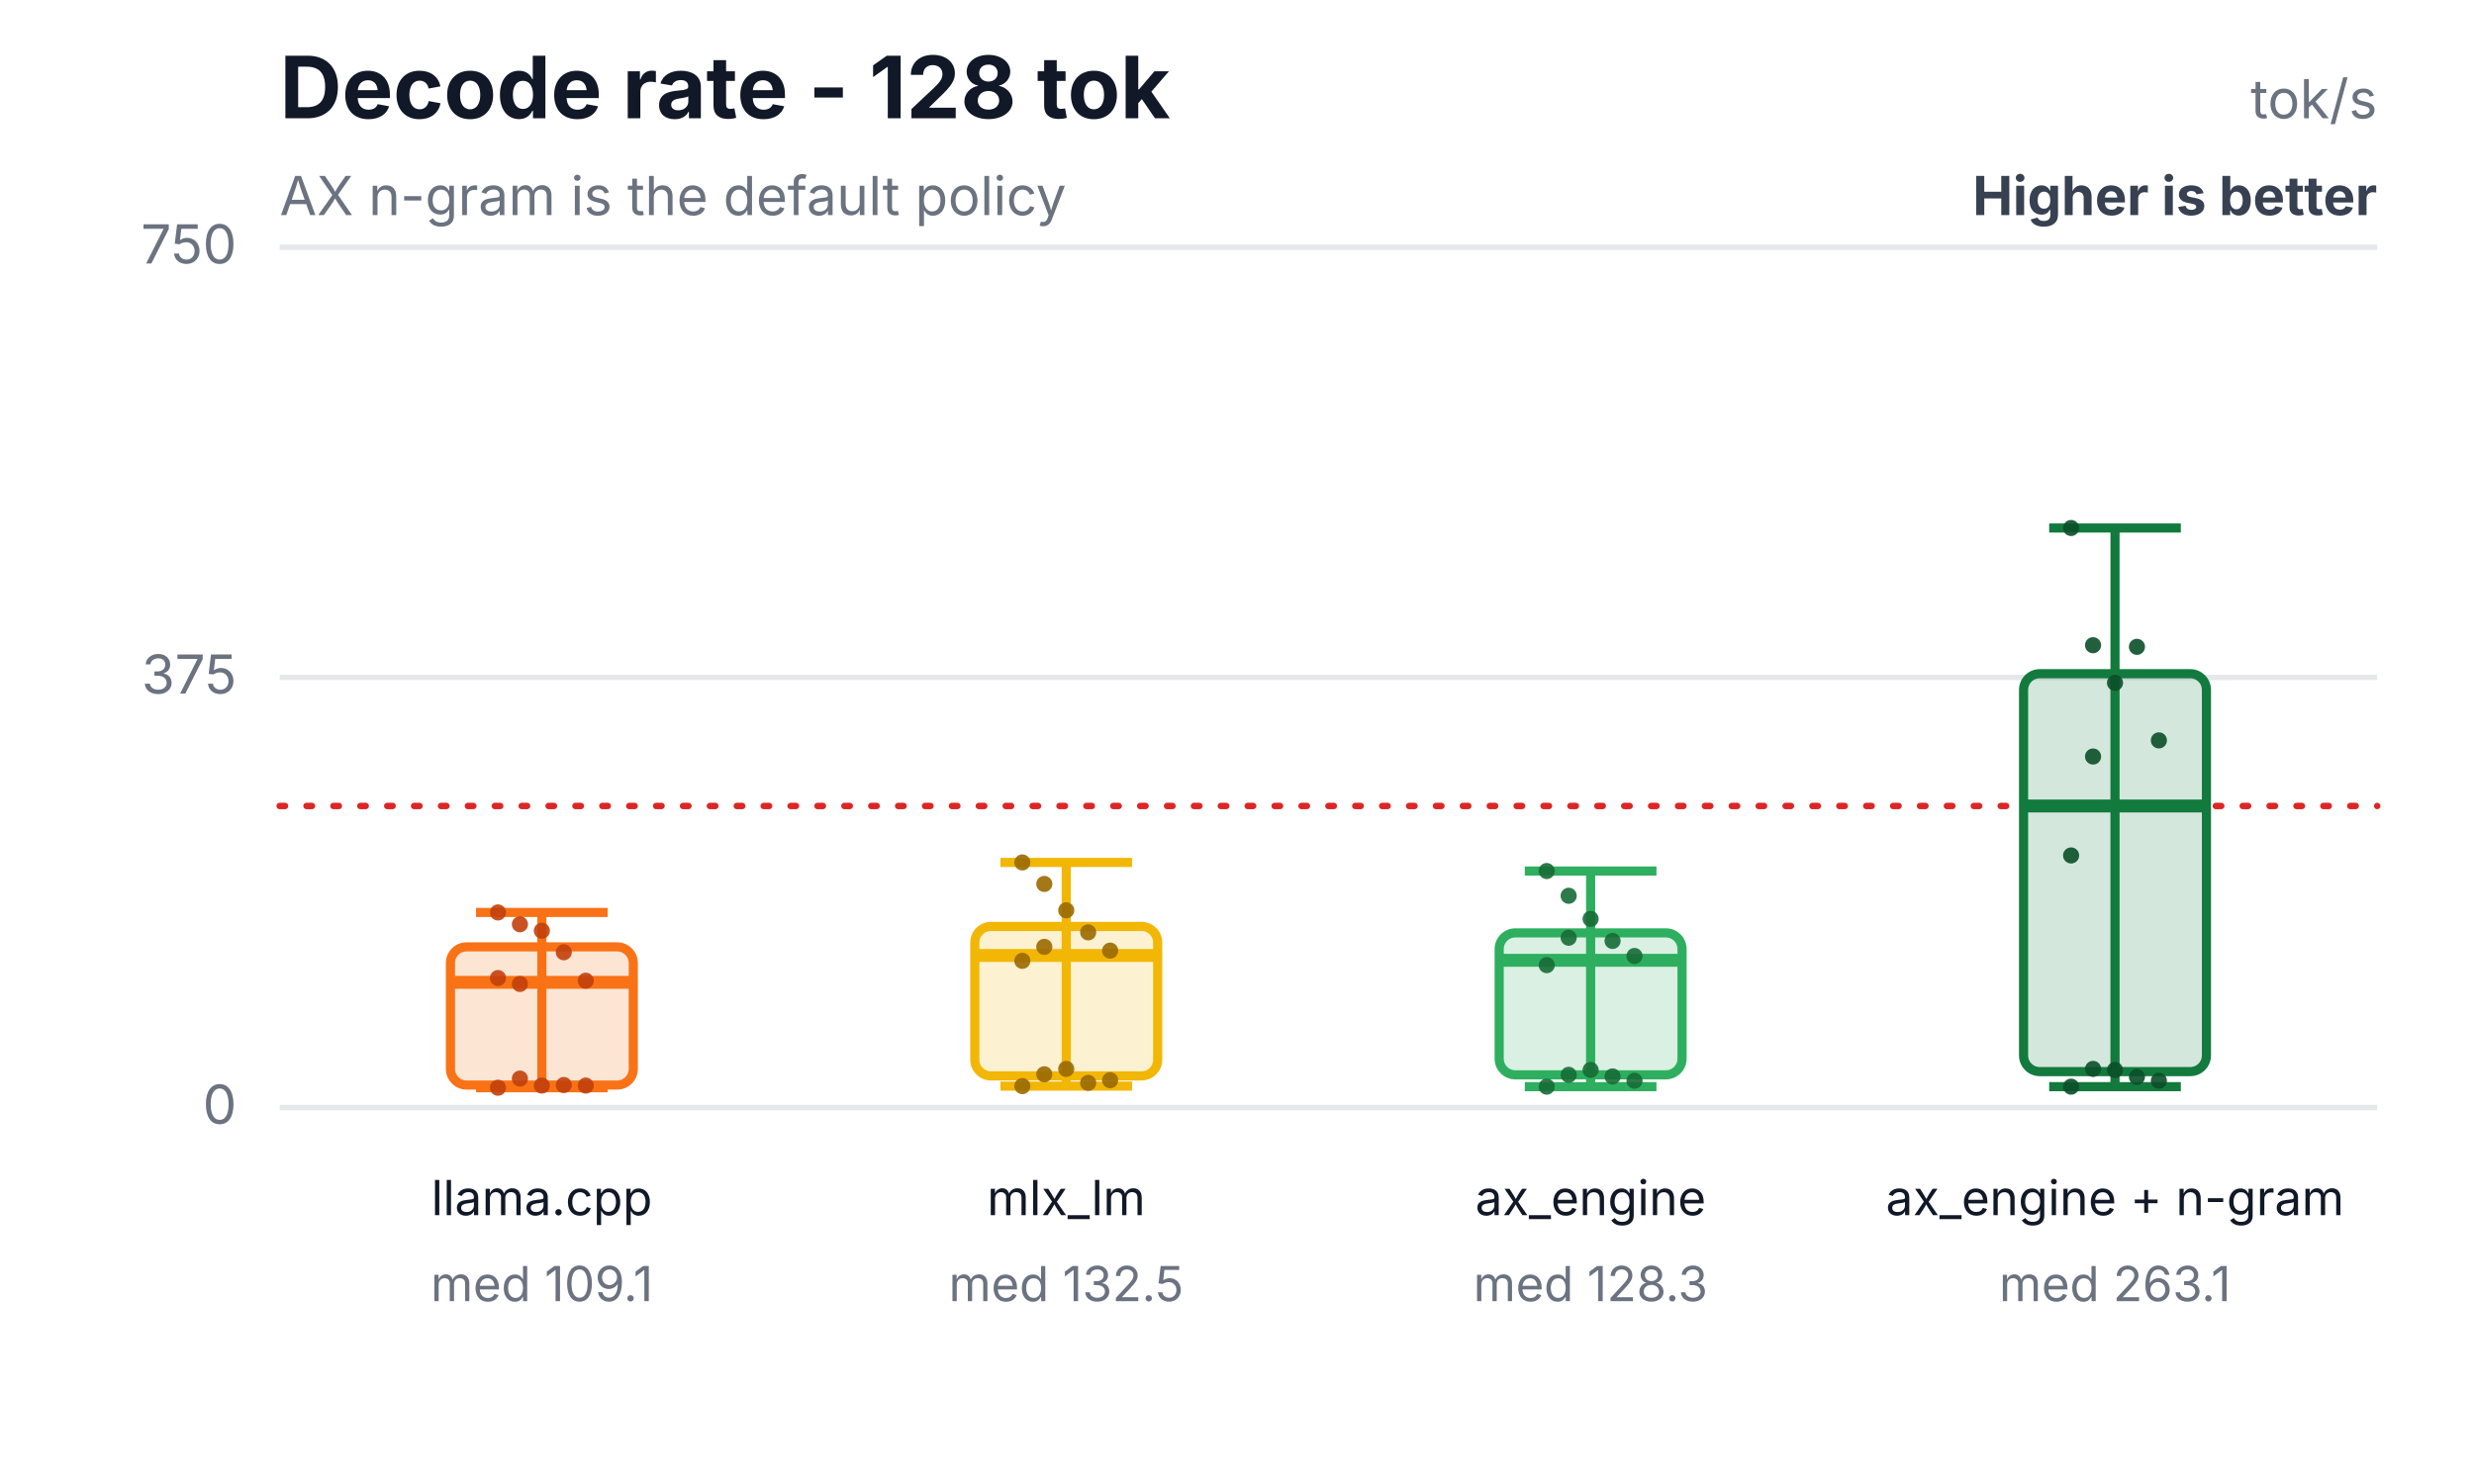
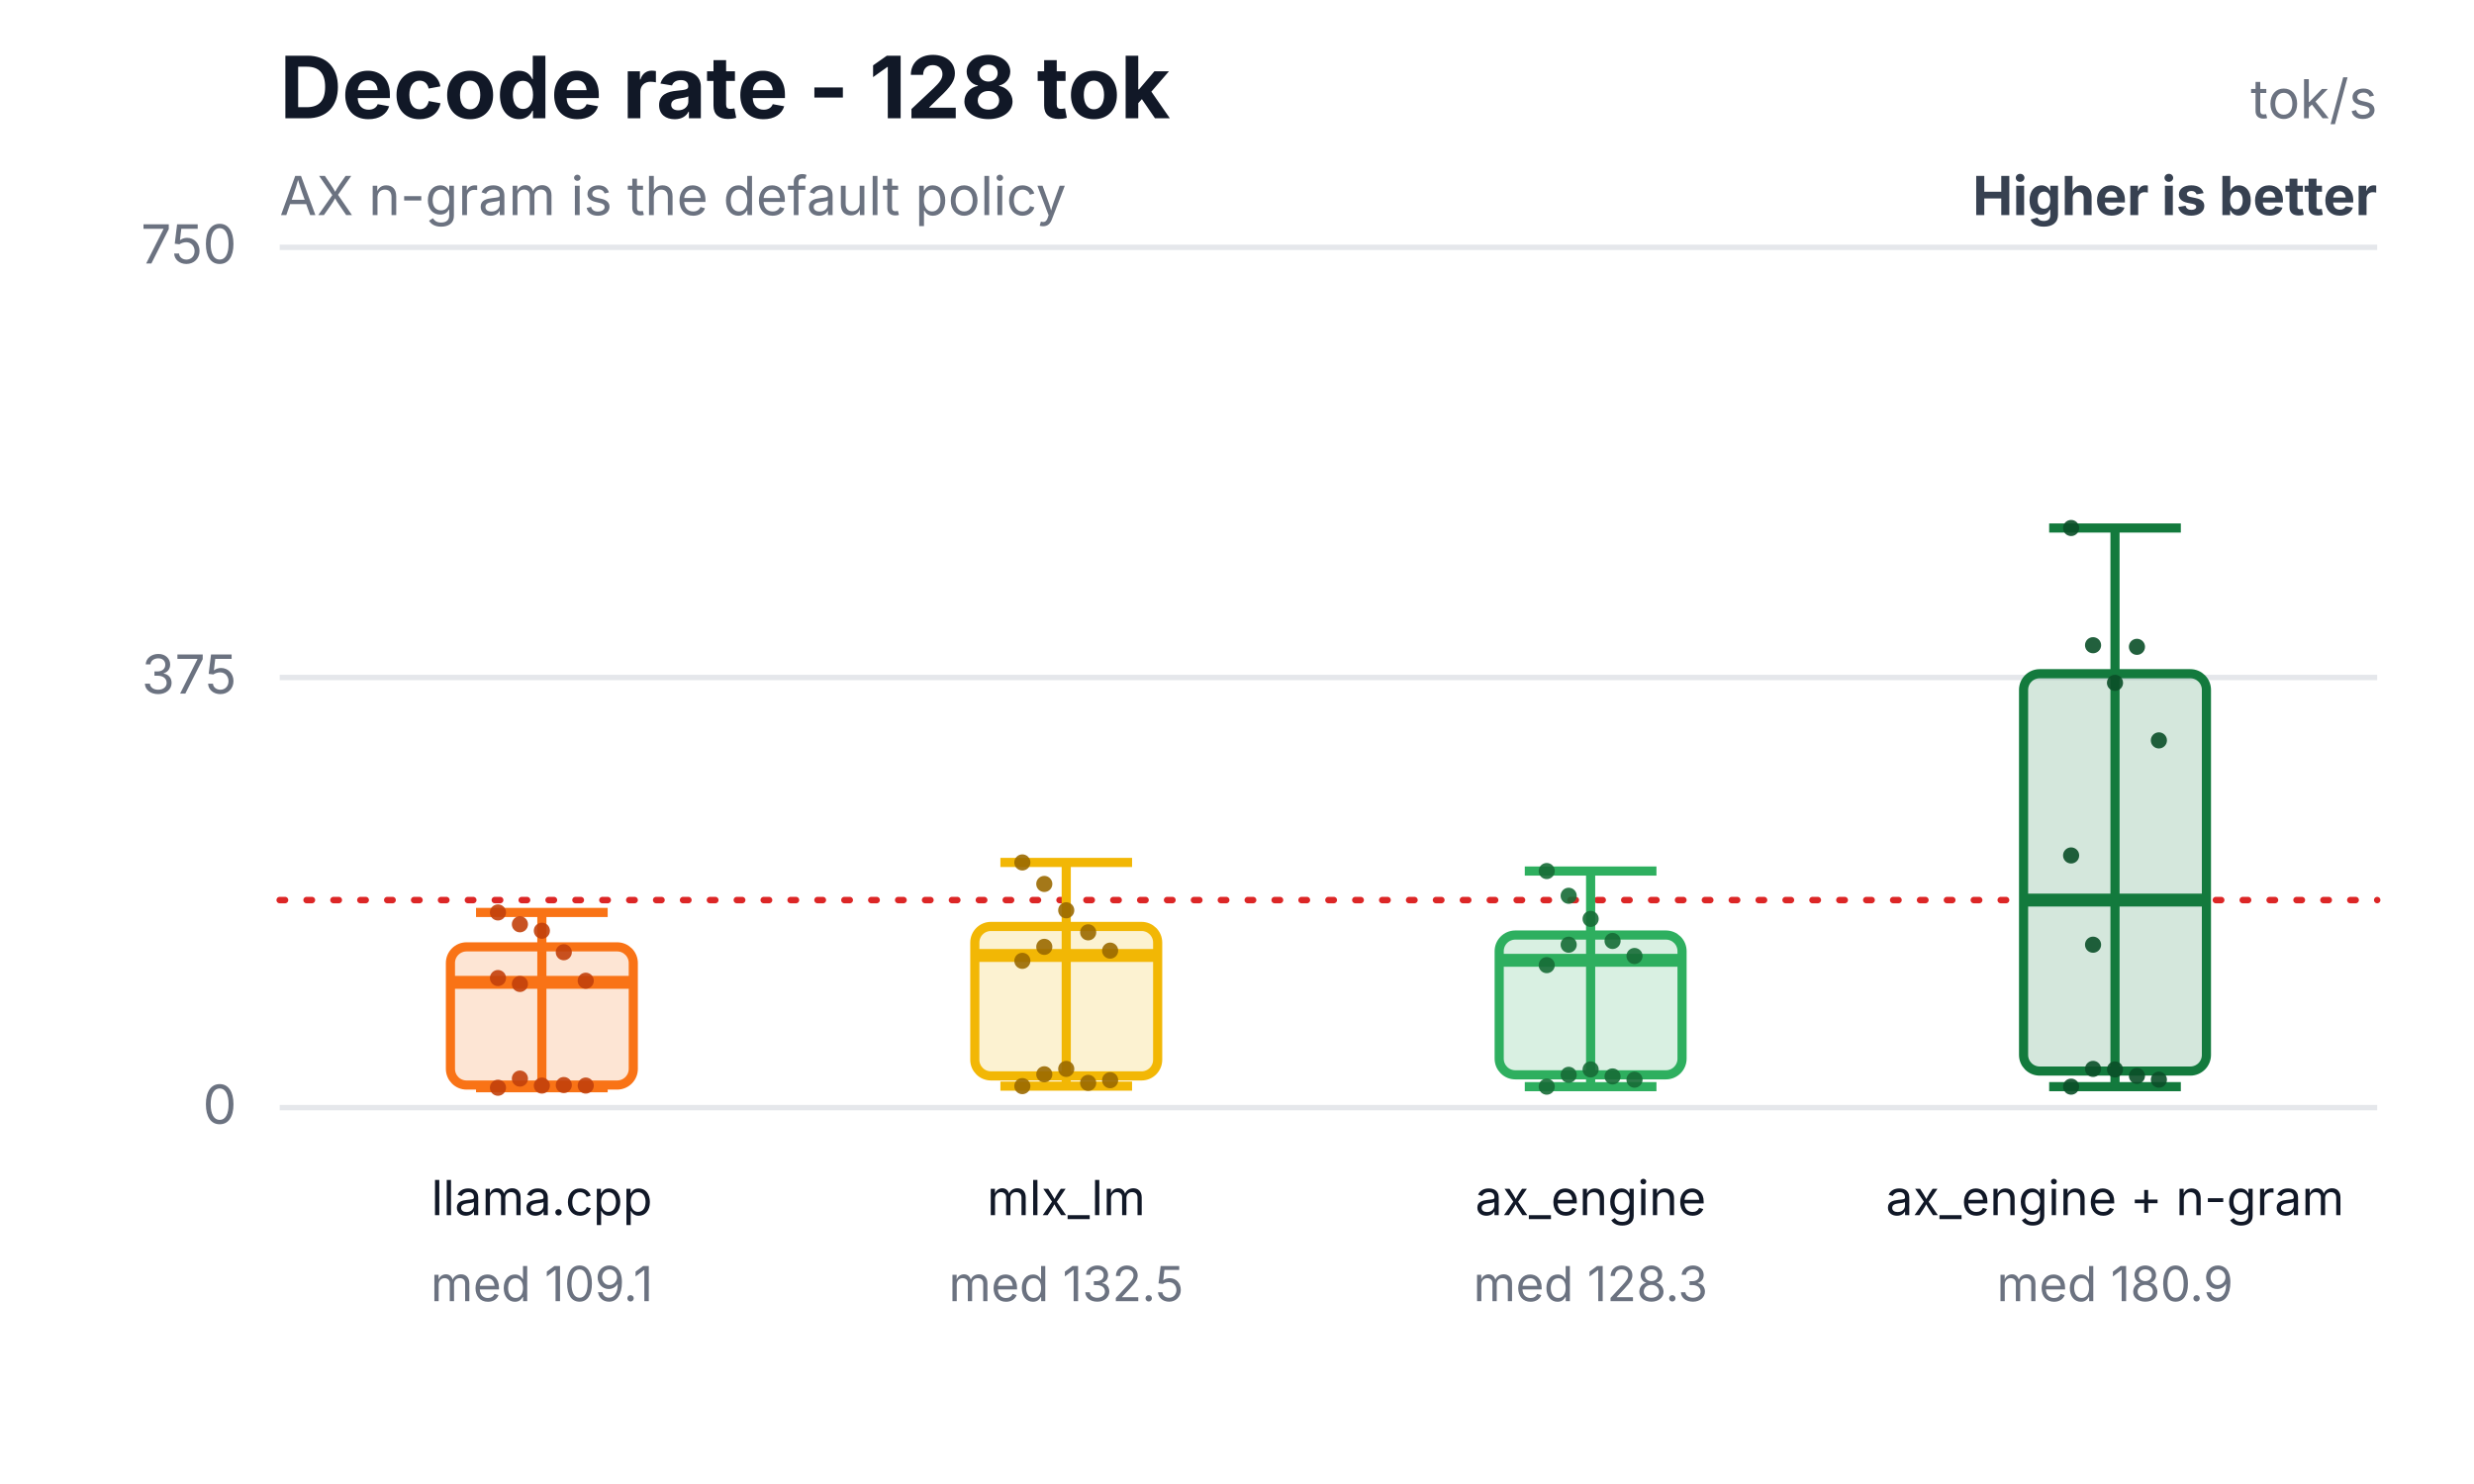
<svg xmlns="http://www.w3.org/2000/svg" width="460" height="276" viewBox="0 0 460 276" role="img" aria-labelledby="title desc">
  <rect width="460" height="276" fill="#ffffff" />
  <text x="52" y="22" font-family="Inter,Segoe UI,Arial,sans-serif" font-size="16" font-weight="700" fill="#111827">Decode rate - 128 tok</text>
  <text x="52" y="40" font-family="Inter,Segoe UI,Arial,sans-serif" font-size="10" fill="#6b7280">AX n-gram is the default policy</text>
  <text x="442" y="22" text-anchor="end" font-family="Inter,Segoe UI,Arial,sans-serif" font-size="10" fill="#6b7280">tok/s</text>
  <text x="442" y="40" text-anchor="end" font-family="Inter,Segoe UI,Arial,sans-serif" font-size="10" font-weight="700" fill="#374151">Higher is better</text>
  <line x1="52" y1="206.0" x2="442" y2="206.0" stroke="#e5e7eb" stroke-width="1" />
  <text x="44" y="209.0" text-anchor="end" font-family="Inter,Segoe UI,Arial,sans-serif" font-size="10" fill="#6b7280">0</text>
  <line x1="52" y1="126.0" x2="442" y2="126.0" stroke="#e5e7eb" stroke-width="1" />
  <text x="44" y="129.0" text-anchor="end" font-family="Inter,Segoe UI,Arial,sans-serif" font-size="10" fill="#6b7280">375</text>
  <line x1="52" y1="46.0" x2="442" y2="46.0" stroke="#e5e7eb" stroke-width="1" />
  <text x="44" y="49.0" text-anchor="end" font-family="Inter,Segoe UI,Arial,sans-serif" font-size="10" fill="#6b7280">750</text>
-   <line x1="52" y1="149.9" x2="442" y2="149.9" stroke="#dc2626" stroke-width="1.2" stroke-dasharray="1 4" stroke-linecap="round" />
+   <line x1="52" y1="167.4" x2="442" y2="167.4" stroke="#dc2626" stroke-width="1.2" stroke-dasharray="1 4" stroke-linecap="round" />
  <line x1="100.75" y1="169.7" x2="100.75" y2="202.3" stroke="#f97316" stroke-width="1.7" />
  <line x1="88.51" y1="169.7" x2="112.99" y2="169.7" stroke="#f97316" stroke-width="1.7" />
  <line x1="88.51" y1="202.3" x2="112.99" y2="202.3" stroke="#f97316" stroke-width="1.7" />
  <rect x="83.75" y="176.1" width="34" height="25.7" rx="3" fill="#f97316" fill-opacity="0.18" stroke="#f97316" stroke-width="1.7" />
  <line x1="83.75" y1="182.7" x2="117.75" y2="182.7" stroke="#f97316" stroke-width="2.4" />
  <text x="100.75" y="226" text-anchor="middle" font-family="Inter,Segoe UI,Arial,sans-serif" font-size="9" fill="#111827">llama.cpp</text>
  <text x="100.75" y="242" text-anchor="middle" font-family="Inter,Segoe UI,Arial,sans-serif" font-size="9" fill="#6b7280">med 109.1</text>
  <circle cx="92.59" cy="169.7" r="1.5" fill="#c2410c" fill-opacity="0.9" />
  <circle cx="96.67" cy="171.9" r="1.5" fill="#c2410c" fill-opacity="0.9" />
  <circle cx="100.75" cy="173.1" r="1.5" fill="#c2410c" fill-opacity="0.9" />
  <circle cx="104.83" cy="177.1" r="1.5" fill="#c2410c" fill-opacity="0.9" />
  <circle cx="108.91" cy="182.4" r="1.5" fill="#c2410c" fill-opacity="0.9" />
  <circle cx="92.59" cy="181.9" r="1.5" fill="#c2410c" fill-opacity="0.9" />
  <circle cx="96.67" cy="200.6" r="1.5" fill="#c2410c" fill-opacity="0.9" />
  <circle cx="100.75" cy="201.9" r="1.5" fill="#c2410c" fill-opacity="0.9" />
  <circle cx="104.83" cy="201.8" r="1.5" fill="#c2410c" fill-opacity="0.9" />
  <circle cx="108.91" cy="201.9" r="1.5" fill="#c2410c" fill-opacity="0.9" />
  <circle cx="92.59" cy="202.3" r="1.5" fill="#c2410c" fill-opacity="0.9" />
  <circle cx="96.67" cy="183.0" r="1.5" fill="#c2410c" fill-opacity="0.9" />
  <line x1="198.25" y1="160.4" x2="198.25" y2="202.0" stroke="#f2b705" stroke-width="1.7" />
  <line x1="186.01" y1="160.4" x2="210.49" y2="160.4" stroke="#f2b705" stroke-width="1.7" />
  <line x1="186.01" y1="202.0" x2="210.49" y2="202.0" stroke="#f2b705" stroke-width="1.7" />
  <rect x="181.25" y="172.3" width="34" height="27.8" rx="3" fill="#f2b705" fill-opacity="0.18" stroke="#f2b705" stroke-width="1.7" />
  <line x1="181.25" y1="177.7" x2="215.25" y2="177.7" stroke="#f2b705" stroke-width="2.4" />
  <text x="198.25" y="226" text-anchor="middle" font-family="Inter,Segoe UI,Arial,sans-serif" font-size="9" fill="#111827">mlx_lm</text>
  <text x="198.25" y="242" text-anchor="middle" font-family="Inter,Segoe UI,Arial,sans-serif" font-size="9" fill="#6b7280">med 132.5</text>
  <circle cx="190.09" cy="160.4" r="1.5" fill="#9a6a00" fill-opacity="0.9" />
  <circle cx="194.17" cy="164.4" r="1.5" fill="#9a6a00" fill-opacity="0.9" />
  <circle cx="198.25" cy="169.3" r="1.5" fill="#9a6a00" fill-opacity="0.9" />
  <circle cx="202.33" cy="173.4" r="1.5" fill="#9a6a00" fill-opacity="0.9" />
  <circle cx="206.41" cy="176.8" r="1.5" fill="#9a6a00" fill-opacity="0.9" />
  <circle cx="190.09" cy="178.7" r="1.5" fill="#9a6a00" fill-opacity="0.9" />
  <circle cx="194.17" cy="199.8" r="1.5" fill="#9a6a00" fill-opacity="0.9" />
  <circle cx="198.25" cy="198.8" r="1.5" fill="#9a6a00" fill-opacity="0.9" />
  <circle cx="202.33" cy="201.4" r="1.5" fill="#9a6a00" fill-opacity="0.9" />
  <circle cx="206.41" cy="200.9" r="1.5" fill="#9a6a00" fill-opacity="0.9" />
  <circle cx="190.09" cy="202.0" r="1.5" fill="#9a6a00" fill-opacity="0.9" />
  <circle cx="194.17" cy="176.1" r="1.5" fill="#9a6a00" fill-opacity="0.9" />
  <line x1="295.75" y1="162.0" x2="295.75" y2="202.1" stroke="#2eaf5f" stroke-width="1.7" />
  <line x1="283.51" y1="162.0" x2="307.99" y2="162.0" stroke="#2eaf5f" stroke-width="1.7" />
  <line x1="283.51" y1="202.1" x2="307.99" y2="202.1" stroke="#2eaf5f" stroke-width="1.7" />
-   <rect x="278.75" y="173.5" width="34" height="26.4" rx="3" fill="#2eaf5f" fill-opacity="0.18" stroke="#2eaf5f" stroke-width="1.7" />
+   <rect x="278.75" y="173.9" width="34" height="26.0" rx="3" fill="#2eaf5f" fill-opacity="0.18" stroke="#2eaf5f" stroke-width="1.7" />
  <line x1="278.75" y1="178.6" x2="312.75" y2="178.6" stroke="#2eaf5f" stroke-width="2.4" />
  <text x="295.75" y="226" text-anchor="middle" font-family="Inter,Segoe UI,Arial,sans-serif" font-size="9" fill="#111827">ax_engine</text>
  <text x="295.75" y="242" text-anchor="middle" font-family="Inter,Segoe UI,Arial,sans-serif" font-size="9" fill="#6b7280">med 128.3</text>
  <circle cx="287.59" cy="162.0" r="1.5" fill="#176c37" fill-opacity="0.9" />
  <circle cx="291.67" cy="166.6" r="1.5" fill="#176c37" fill-opacity="0.9" />
  <circle cx="295.75" cy="170.9" r="1.5" fill="#176c37" fill-opacity="0.9" />
  <circle cx="299.83" cy="175.0" r="1.5" fill="#176c37" fill-opacity="0.9" />
  <circle cx="303.91" cy="177.8" r="1.5" fill="#176c37" fill-opacity="0.9" />
  <circle cx="287.59" cy="179.5" r="1.5" fill="#176c37" fill-opacity="0.9" />
  <circle cx="291.67" cy="199.9" r="1.5" fill="#176c37" fill-opacity="0.9" />
-   <circle cx="295.75" cy="199.0" r="1.5" fill="#176c37" fill-opacity="0.9" />
+   <circle cx="295.75" cy="198.9" r="1.5" fill="#176c37" fill-opacity="0.9" />
  <circle cx="299.83" cy="200.2" r="1.5" fill="#176c37" fill-opacity="0.9" />
-   <circle cx="303.91" cy="201.0" r="1.5" fill="#176c37" fill-opacity="0.9" />
+   <circle cx="303.91" cy="200.8" r="1.5" fill="#176c37" fill-opacity="0.9" />
  <circle cx="287.59" cy="202.1" r="1.5" fill="#176c37" fill-opacity="0.9" />
-   <circle cx="291.67" cy="174.4" r="1.5" fill="#176c37" fill-opacity="0.9" />
+   <circle cx="291.67" cy="175.7" r="1.5" fill="#176c37" fill-opacity="0.9" />
  <line x1="393.25" y1="98.2" x2="393.25" y2="202.1" stroke="#137a3d" stroke-width="1.7" />
  <line x1="381.01" y1="98.2" x2="405.49" y2="98.2" stroke="#137a3d" stroke-width="1.7" />
  <line x1="381.01" y1="202.1" x2="405.49" y2="202.1" stroke="#137a3d" stroke-width="1.7" />
-   <rect x="376.25" y="125.3" width="34" height="74.0" rx="3" fill="#137a3d" fill-opacity="0.18" stroke="#137a3d" stroke-width="1.7" />
-   <line x1="376.25" y1="149.9" x2="410.25" y2="149.9" stroke="#137a3d" stroke-width="2.4" />
+   <rect x="376.25" y="125.3" width="34" height="73.9" rx="3" fill="#137a3d" fill-opacity="0.18" stroke="#137a3d" stroke-width="1.7" />
+   <line x1="376.25" y1="167.4" x2="410.25" y2="167.4" stroke="#137a3d" stroke-width="2.4" />
  <text x="393.25" y="226" text-anchor="middle" font-family="Inter,Segoe UI,Arial,sans-serif" font-size="9" fill="#111827">ax_engine + n-gram</text>
-   <text x="393.25" y="242" text-anchor="middle" font-family="Inter,Segoe UI,Arial,sans-serif" font-size="9" fill="#6b7280">med 263.1</text>
+   <text x="393.25" y="242" text-anchor="middle" font-family="Inter,Segoe UI,Arial,sans-serif" font-size="9" fill="#6b7280">med 180.9</text>
  <circle cx="385.09" cy="98.2" r="1.5" fill="#0b4f28" fill-opacity="0.9" />
  <circle cx="389.17" cy="120.0" r="1.5" fill="#0b4f28" fill-opacity="0.9" />
  <circle cx="393.25" cy="127.0" r="1.5" fill="#0b4f28" fill-opacity="0.9" />
  <circle cx="397.33" cy="120.3" r="1.5" fill="#0b4f28" fill-opacity="0.9" />
  <circle cx="401.41" cy="137.7" r="1.5" fill="#0b4f28" fill-opacity="0.9" />
  <circle cx="385.09" cy="159.1" r="1.5" fill="#0b4f28" fill-opacity="0.9" />
  <circle cx="389.17" cy="198.8" r="1.5" fill="#0b4f28" fill-opacity="0.9" />
-   <circle cx="393.25" cy="199.0" r="1.5" fill="#0b4f28" fill-opacity="0.9" />
-   <circle cx="397.33" cy="200.3" r="1.5" fill="#0b4f28" fill-opacity="0.9" />
-   <circle cx="401.41" cy="201.0" r="1.5" fill="#0b4f28" fill-opacity="0.9" />
+   <circle cx="393.25" cy="198.9" r="1.5" fill="#0b4f28" fill-opacity="0.9" />
+   <circle cx="397.33" cy="200.1" r="1.5" fill="#0b4f28" fill-opacity="0.9" />
+   <circle cx="401.41" cy="200.8" r="1.5" fill="#0b4f28" fill-opacity="0.9" />
  <circle cx="385.09" cy="202.1" r="1.5" fill="#0b4f28" fill-opacity="0.9" />
-   <circle cx="389.17" cy="140.7" r="1.5" fill="#0b4f28" fill-opacity="0.9" />
+   <circle cx="389.17" cy="175.7" r="1.5" fill="#0b4f28" fill-opacity="0.9" />
</svg>
